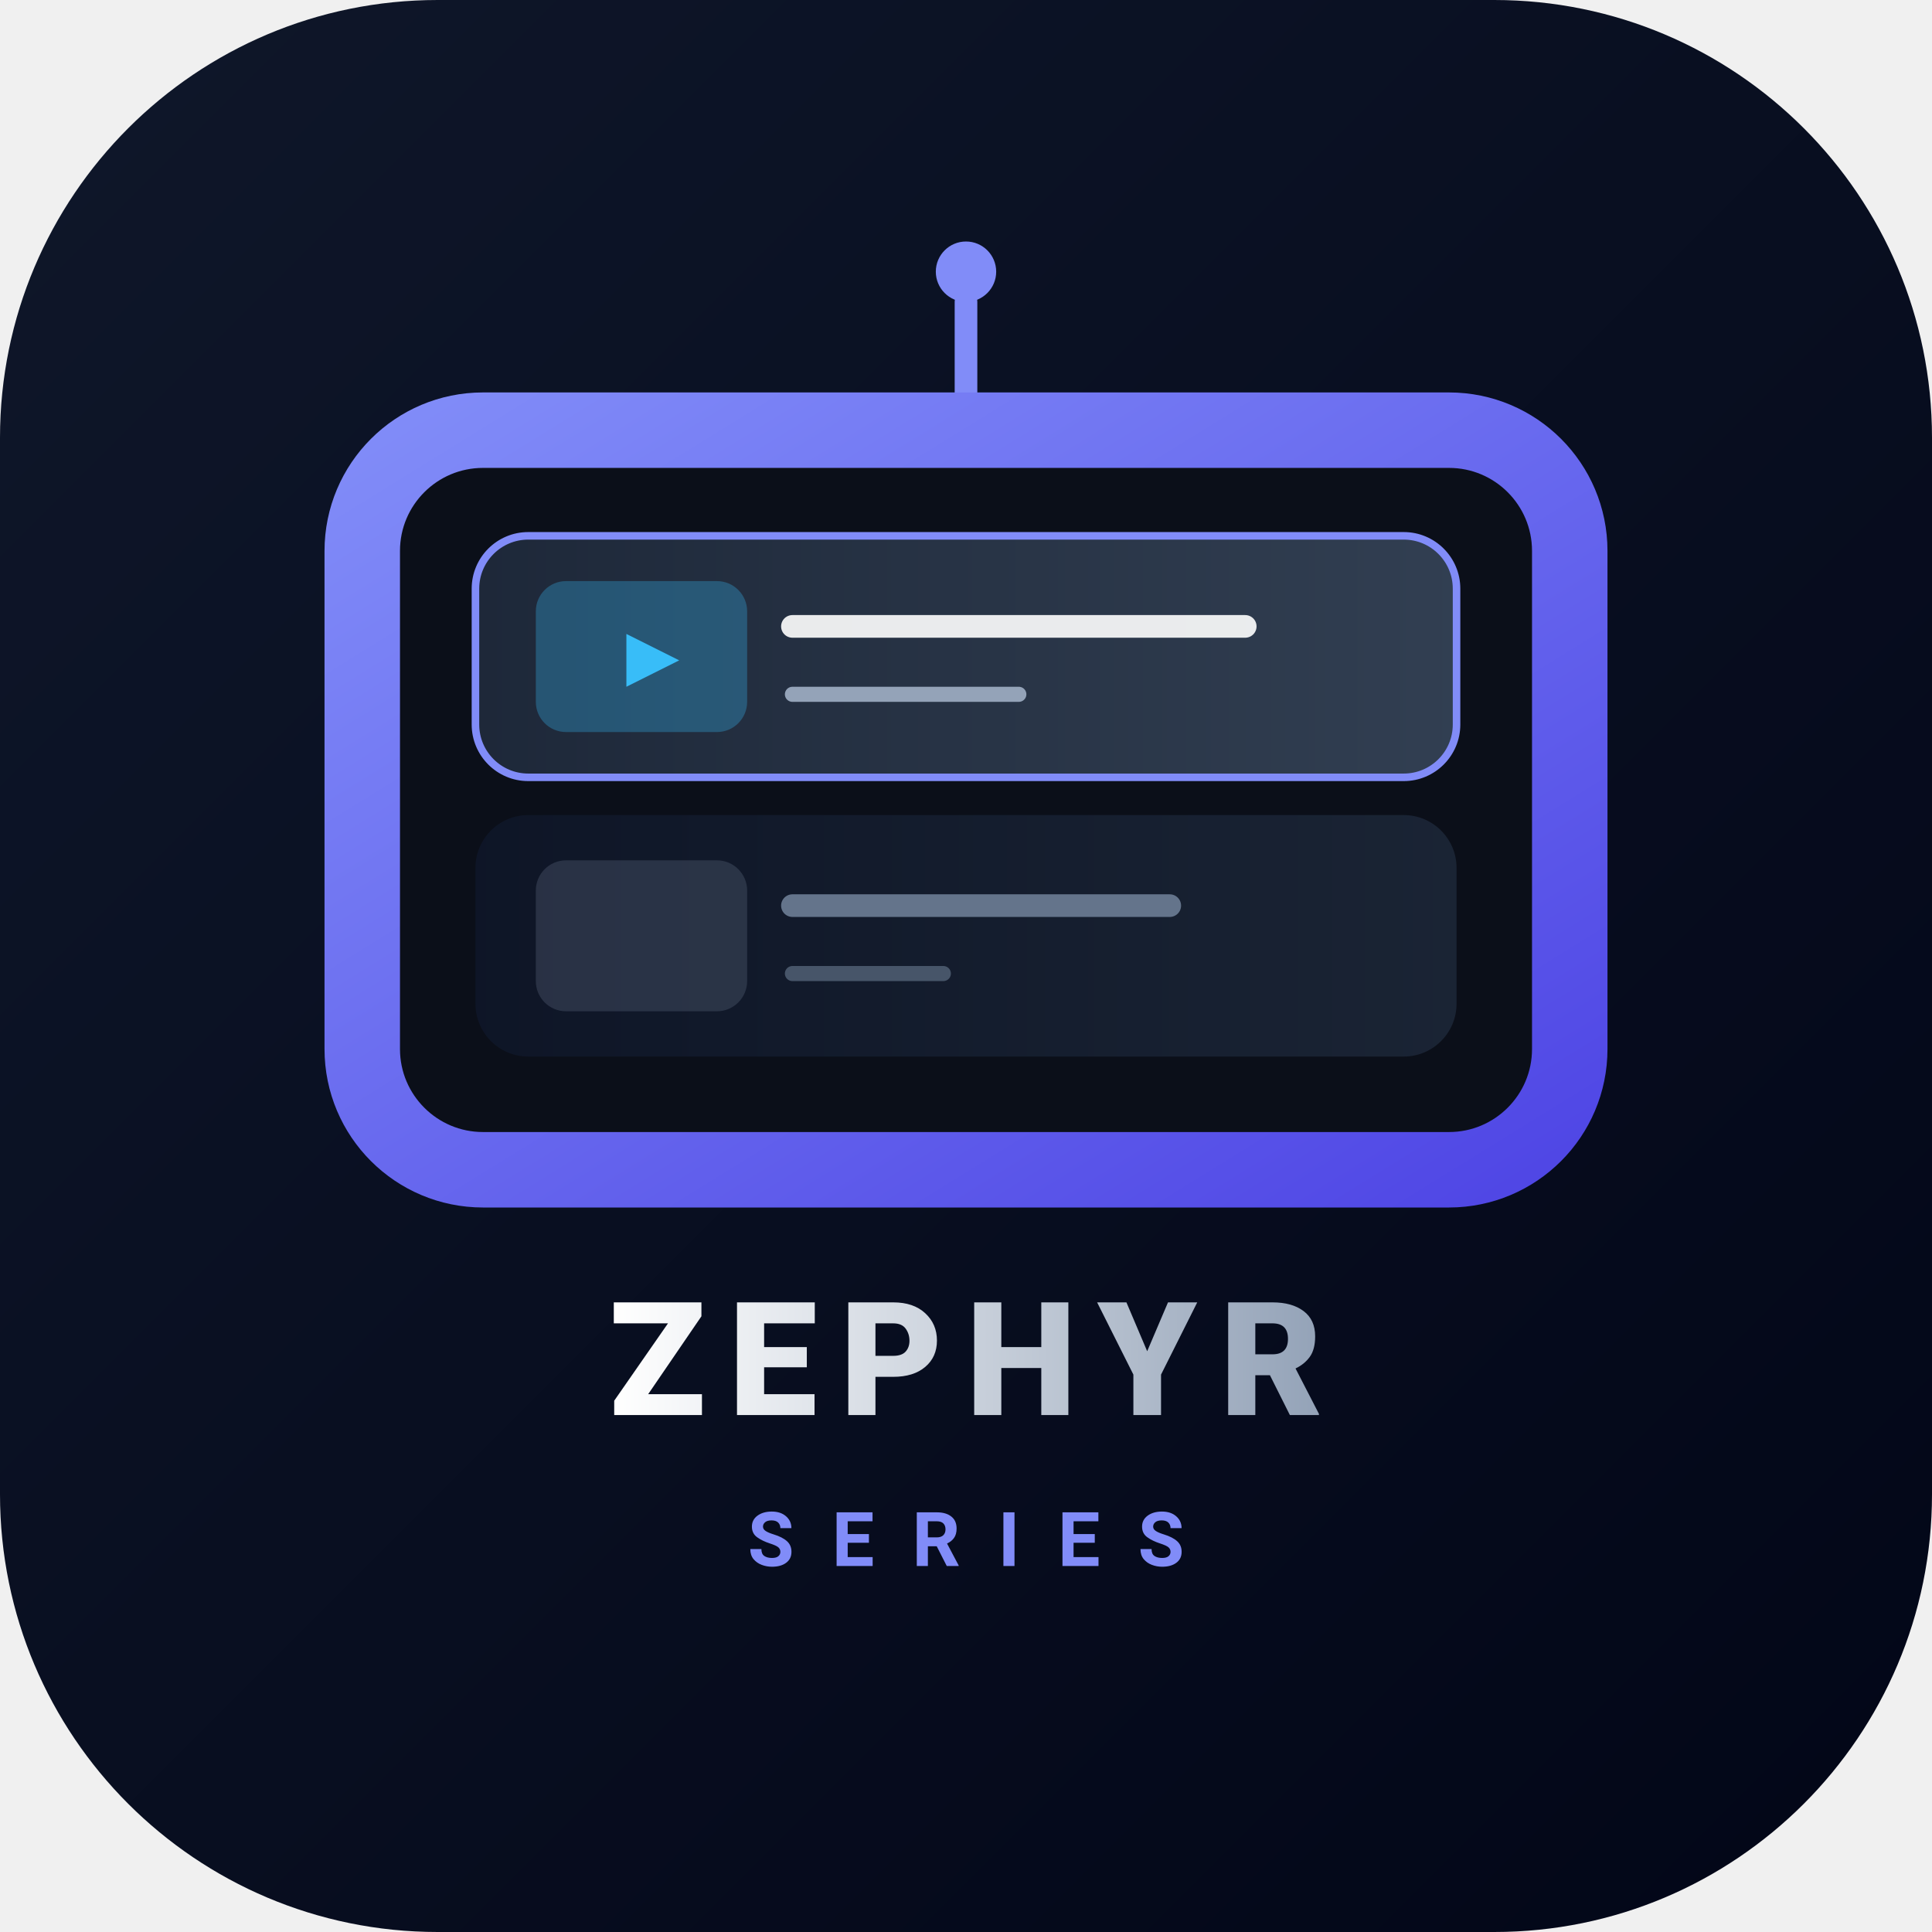
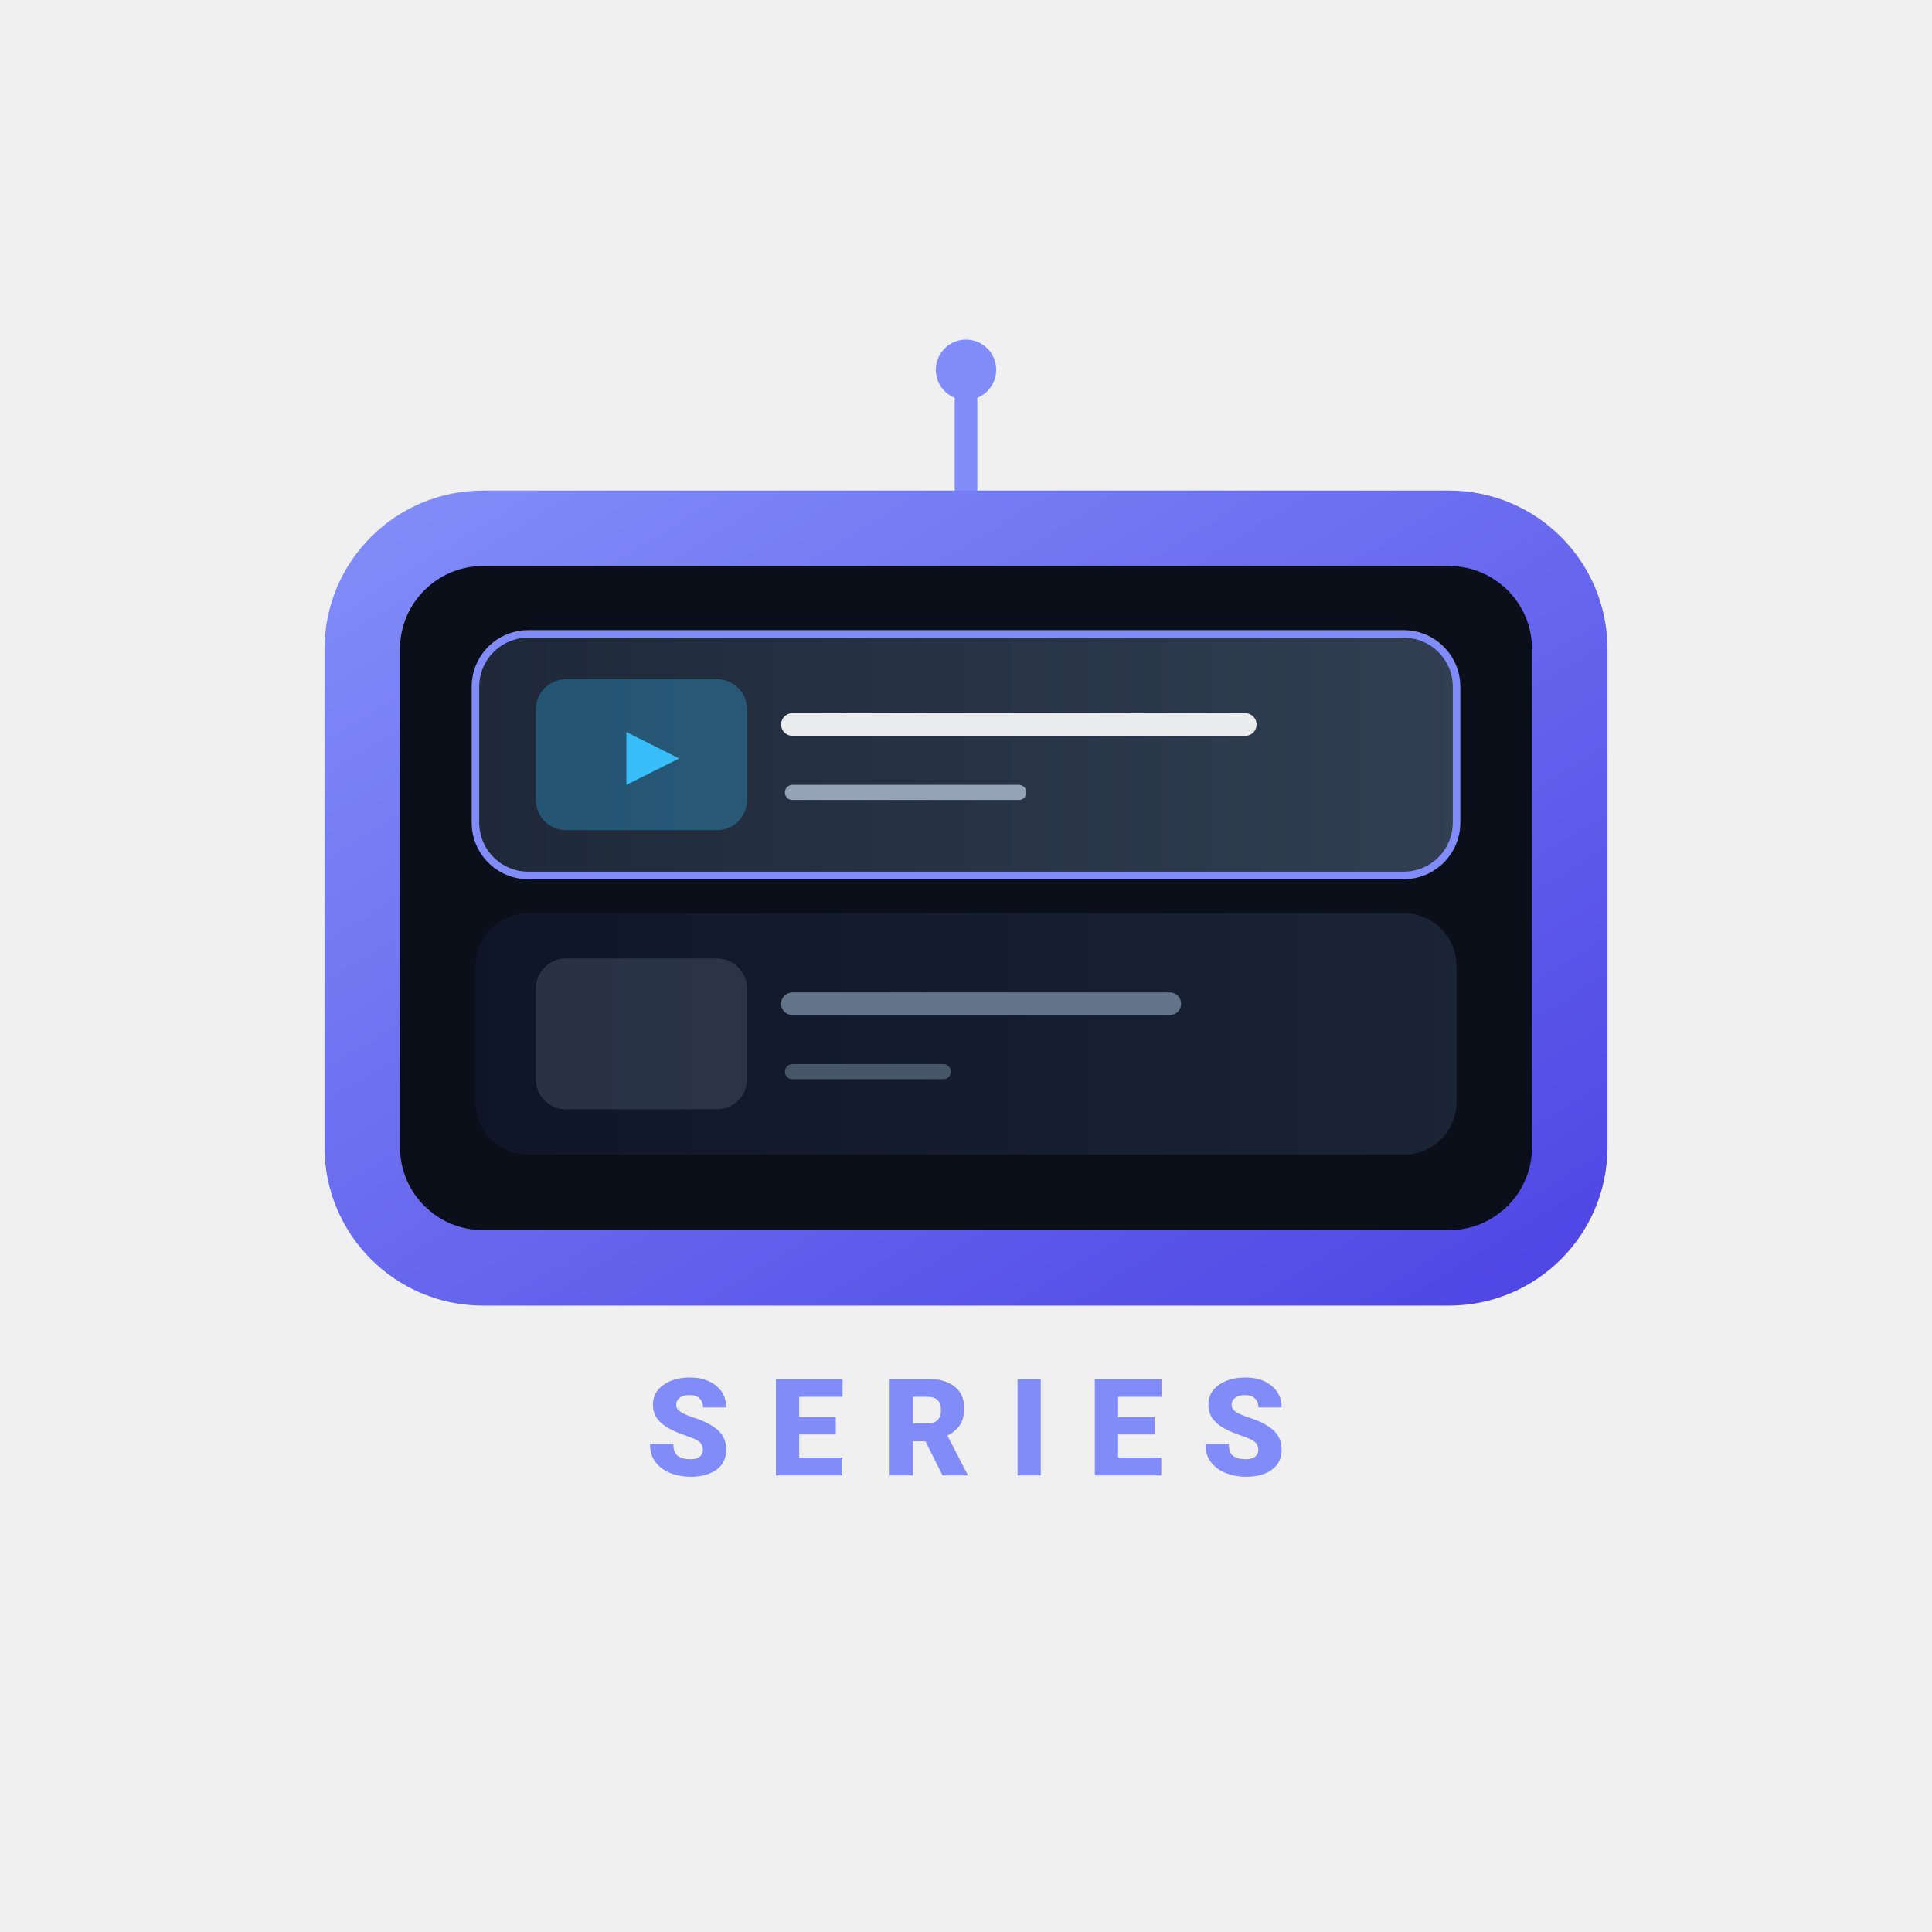
<svg xmlns="http://www.w3.org/2000/svg" viewBox="0 0 512 512" width="100%" height="100%">
  <defs>
-     <linearGradient id="bgGrad" x1="0%" y1="0%" x2="100%" y2="100%">
-       <stop offset="0%" stop-color="#0F172A" />
-       <stop offset="100%" stop-color="#020617" />
-     </linearGradient>
    <linearGradient id="frameGrad" x1="0%" y1="0%" x2="100%" y2="100%">
      <stop offset="0%" stop-color="#818CF8" />
      <stop offset="100%" stop-color="#4F46E5" />
    </linearGradient>
    <linearGradient id="cardGradActive" x1="0%" y1="0%" x2="100%" y2="0%">
      <stop offset="0%" stop-color="#1E293B" stop-opacity="0.95" />
      <stop offset="100%" stop-color="#334155" stop-opacity="0.95" />
    </linearGradient>
    <linearGradient id="cardGradInactive" x1="0%" y1="0%" x2="100%" y2="0%">
      <stop offset="0%" stop-color="#0F172A" stop-opacity="0.8" />
      <stop offset="100%" stop-color="#1E293B" stop-opacity="0.8" />
    </linearGradient>
-     <linearGradient id="textGrad" x1="0%" y1="0%" x2="100%" y2="0%">
-       <stop offset="0%" stop-color="#FFFFFF" />
-       <stop offset="100%" stop-color="#94A3B8" />
-     </linearGradient>
  </defs>
-   <rect width="512" height="512" rx="116" fill="url(#bgGrad)" />
-   <g>
+   <g transform="translate(0, 26)">
    <circle cx="256" cy="72" r="8" fill="#818CF8" />
    <line x1="256" y1="80" x2="256" y2="114" stroke="#818CF8" stroke-width="6" stroke-linecap="round" />
    <rect x="96" y="114" width="320" height="196" rx="32" fill="#0B0F19" stroke="url(#frameGrad)" stroke-width="20" stroke-linejoin="round" />
    <rect x="126" y="142" width="260" height="64" rx="14" fill="url(#cardGradActive)" stroke="#818CF8" stroke-width="2" />
    <rect x="142" y="154" width="56" height="40" rx="8" fill="#38BDF8" fill-opacity="0.3" />
    <polygon points="166,168 166,182 180,175" fill="#38BDF8" />
    <line x1="210" y1="166" x2="330" y2="166" stroke="#FFFFFF" stroke-width="6" stroke-linecap="round" stroke-opacity="0.9" />
    <line x1="210" y1="184" x2="270" y2="184" stroke="#94A3B8" stroke-width="4" stroke-linecap="round" />
    <rect x="126" y="216" width="260" height="64" rx="14" fill="url(#cardGradInactive)" />
    <rect x="142" y="228" width="56" height="40" rx="8" fill="#64748B" fill-opacity="0.3" />
    <line x1="210" y1="240" x2="310" y2="240" stroke="#64748B" stroke-width="6" stroke-linecap="round" />
    <line x1="210" y1="258" x2="250" y2="258" stroke="#475569" stroke-width="4" stroke-linecap="round" />
+     <text x="256" y="365" font-family="system-ui, -apple-system, 'Segoe UI', Roboto, sans-serif" font-size="36" font-weight="900" fill="#818CF8" text-anchor="middle" letter-spacing="10">SERIES</text>
  </g>
-   <text x="256" y="375" font-family="system-ui, -apple-system, 'Segoe UI', Roboto, sans-serif" font-size="42" font-weight="900" fill="url(#textGrad)" text-anchor="middle" letter-spacing="6">ZEPHYR</text>
-   <text x="256" y="415" font-family="system-ui, -apple-system, 'Segoe UI', Roboto, sans-serif" font-size="20" font-weight="700" fill="#818CF8" text-anchor="middle" letter-spacing="10">SERIES</text>
</svg>
